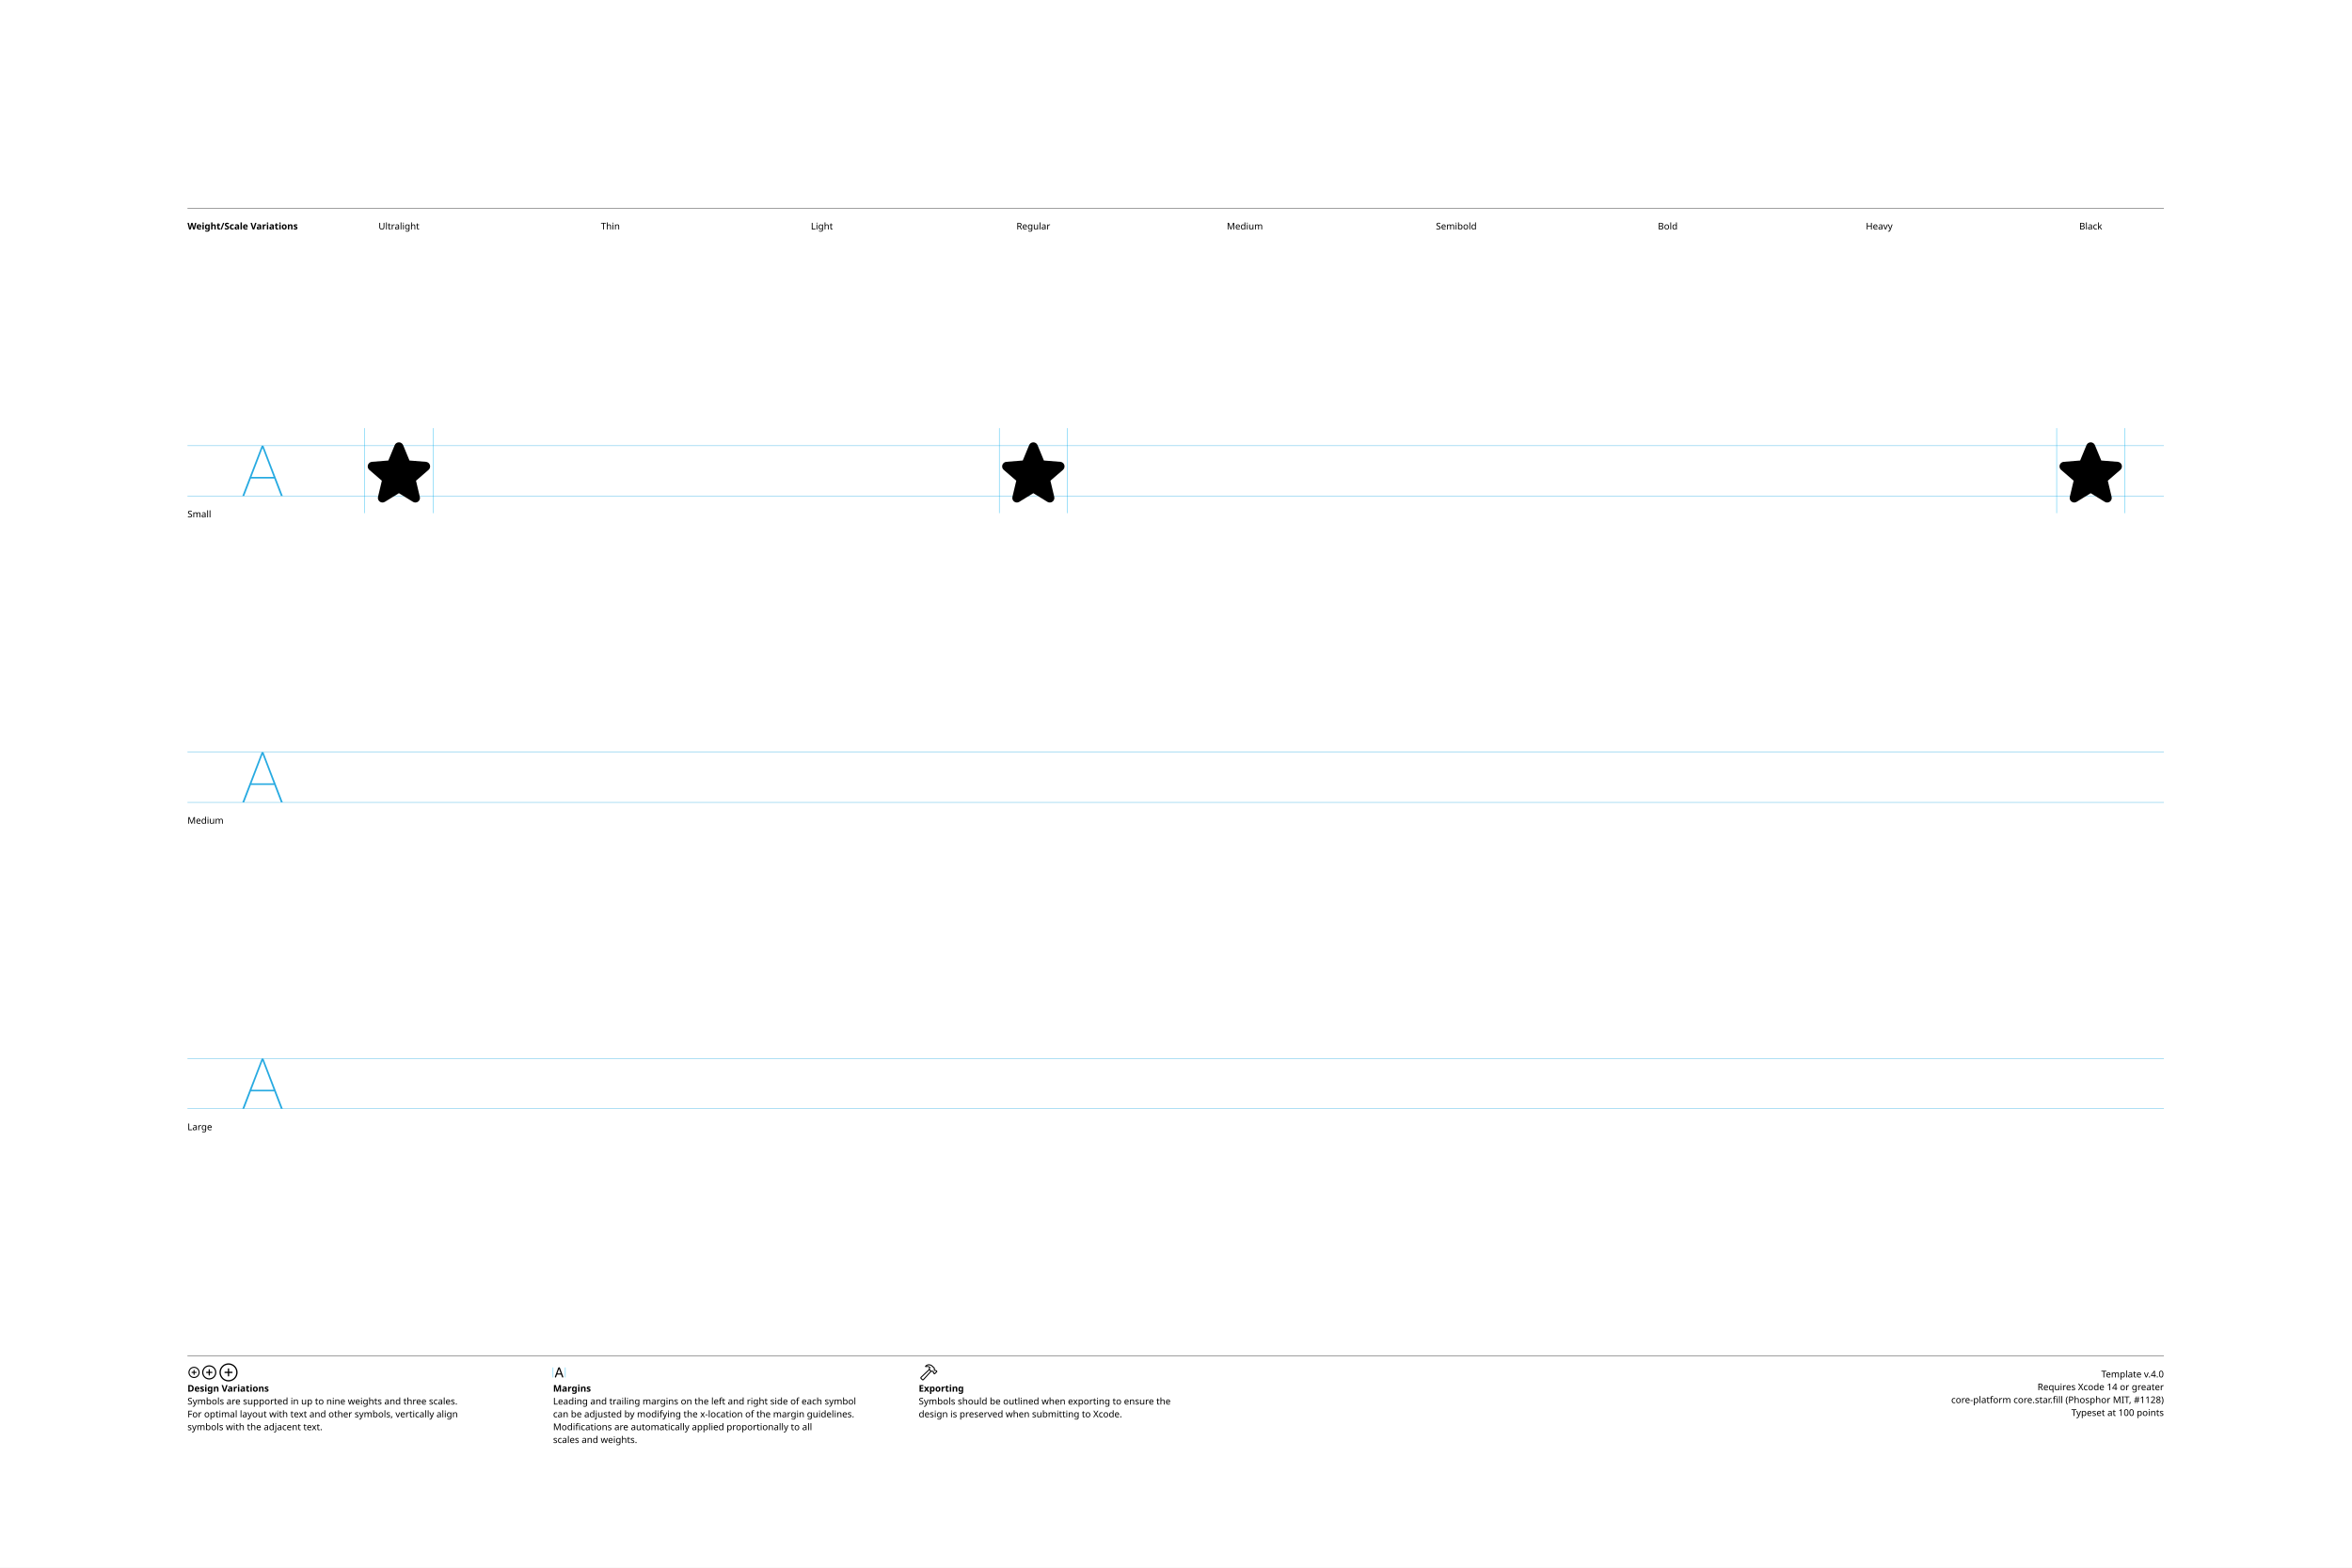
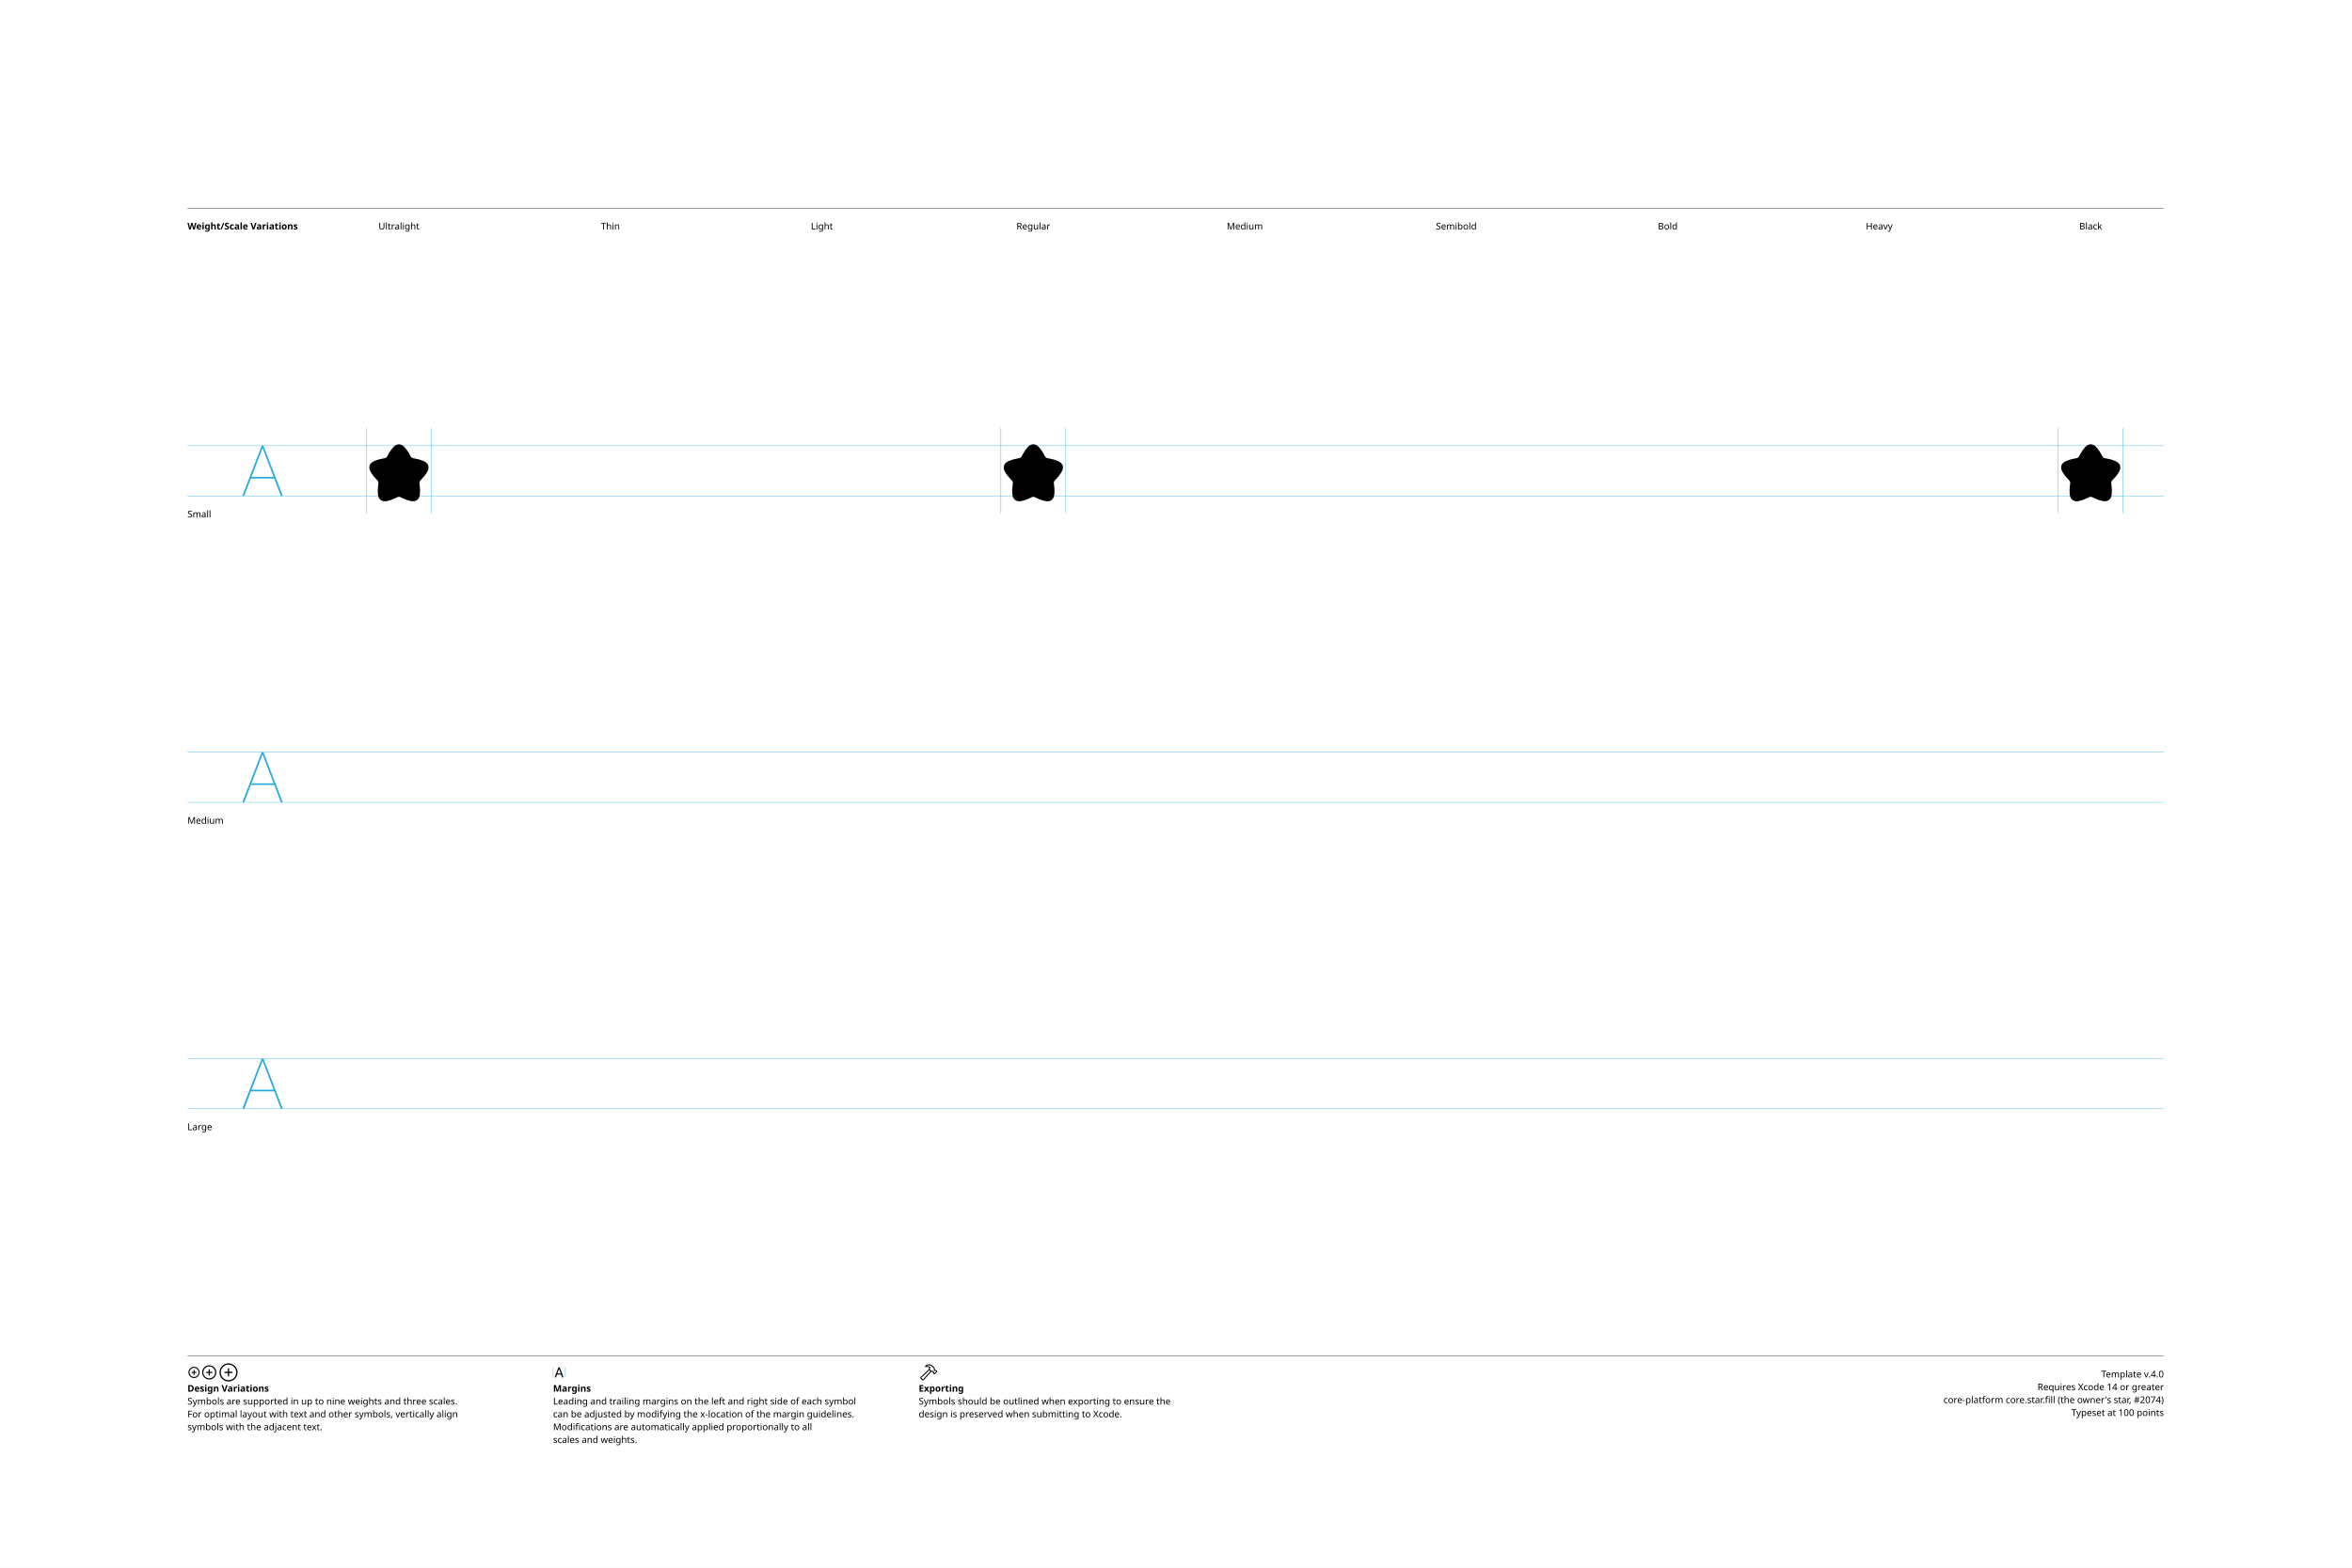
<svg xmlns="http://www.w3.org/2000/svg" version="1.1" width="3300" height="2200">
  <style>.monochrome-0 {fill:#000000}
.multicolor-0:tintColor {fill:#007AFF}
.hierarchical-0:primary {fill:#212121}
.SFSymbolsPreview000000 {fill:#000000;opacity:1.0}
</style>
  <g id="Notes">
    <rect height="2200" id="artboard" style="fill:white;opacity:1" width="3300" x="0" y="0" />
    <line style="fill:none;stroke:black;opacity:1;stroke-width:0.5;" x1="263" x2="3036" y1="292" y2="292" />
    <text style="stroke:none;fill:black;font-family:sans-serif;font-size:13;font-weight:bold;" transform="matrix(1 0 0 1 263 322)">Weight/Scale Variations</text>
    <text style="stroke:none;fill:black;font-family:sans-serif;font-size:13;text-anchor:middle;" transform="matrix(1 0 0 1 559.711 322)">Ultralight</text>
    <text style="stroke:none;fill:black;font-family:sans-serif;font-size:13;text-anchor:middle;" transform="matrix(1 0 0 1 856.422 322)">Thin</text>
    <text style="stroke:none;fill:black;font-family:sans-serif;font-size:13;text-anchor:middle;" transform="matrix(1 0 0 1 1153.13 322)">Light</text>
    <text style="stroke:none;fill:black;font-family:sans-serif;font-size:13;text-anchor:middle;" transform="matrix(1 0 0 1 1449.84 322)">Regular</text>
    <text style="stroke:none;fill:black;font-family:sans-serif;font-size:13;text-anchor:middle;" transform="matrix(1 0 0 1 1746.56 322)">Medium</text>
    <text style="stroke:none;fill:black;font-family:sans-serif;font-size:13;text-anchor:middle;" transform="matrix(1 0 0 1 2043.27 322)">Semibold</text>
    <text style="stroke:none;fill:black;font-family:sans-serif;font-size:13;text-anchor:middle;" transform="matrix(1 0 0 1 2339.98 322)">Bold</text>
    <text style="stroke:none;fill:black;font-family:sans-serif;font-size:13;text-anchor:middle;" transform="matrix(1 0 0 1 2636.69 322)">Heavy</text>
    <text style="stroke:none;fill:black;font-family:sans-serif;font-size:13;text-anchor:middle;" transform="matrix(1 0 0 1 2933.4 322)">Black</text>
    <line style="fill:none;stroke:black;opacity:1;stroke-width:0.5;" x1="263" x2="3036" y1="1903" y2="1903" />
    <g transform="matrix(1 0 0 1 263 1933)">
      <path d="M9.248 0.83C13.555 0.83 17.139-2.744 17.139-7.051C17.139-11.357 13.545-14.932 9.238-14.932C4.941-14.932 1.367-11.357 1.367-7.051C1.367-2.744 4.951 0.83 9.248 0.83ZM9.248-0.654C5.703-0.654 2.871-3.496 2.871-7.051C2.871-10.605 5.693-13.447 9.238-13.447C12.793-13.447 15.645-10.605 15.645-7.051C15.645-3.496 12.803-0.654 9.248-0.654ZM5.654-7.051C5.654-6.621 5.957-6.328 6.406-6.328L8.506-6.328L8.506-4.209C8.506-3.77 8.799-3.467 9.229-3.467C9.678-3.467 9.971-3.77 9.971-4.209L9.971-6.328L12.09-6.328C12.529-6.328 12.832-6.621 12.832-7.051C12.832-7.49 12.529-7.793 12.09-7.793L9.971-7.793L9.971-9.902C9.971-10.352 9.678-10.654 9.229-10.654C8.799-10.654 8.506-10.352 8.506-9.902L8.506-7.793L6.406-7.793C5.957-7.793 5.654-7.49 5.654-7.051Z" />
    </g>
    <g transform="matrix(1 0 0 1 281.867 1933)">
      <path d="M11.709 2.91C17.158 2.91 21.67-1.611 21.67-7.051C21.67-12.5 17.148-17.012 11.699-17.012C6.26-17.012 1.748-12.5 1.748-7.051C1.748-1.611 6.27 2.91 11.709 2.91ZM11.709 1.25C7.1 1.25 3.418-2.441 3.418-7.051C3.418-11.66 7.09-15.352 11.699-15.352C16.309-15.352 20.01-11.66 20.01-7.051C20.01-2.441 16.318 1.25 11.709 1.25ZM7.178-7.051C7.178-6.572 7.51-6.25 8.008-6.25L10.879-6.25L10.879-3.369C10.879-2.881 11.211-2.539 11.69-2.539C12.178-2.539 12.52-2.871 12.52-3.369L12.52-6.25L15.4-6.25C15.889-6.25 16.23-6.572 16.23-7.051C16.23-7.539 15.889-7.881 15.4-7.881L12.52-7.881L12.52-10.752C12.52-11.25 12.178-11.592 11.69-11.592C11.211-11.592 10.879-11.25 10.879-10.752L10.879-7.881L8.008-7.881C7.51-7.881 7.178-7.539 7.178-7.051Z" />
    </g>
    <g transform="matrix(1 0 0 1 305.646 1933)">
      <path d="M14.971 5.664C21.934 5.664 27.695-0.098 27.695-7.051C27.695-14.014 21.924-19.775 14.961-19.775C8.008-19.775 2.256-14.014 2.256-7.051C2.256-0.098 8.018 5.664 14.971 5.664ZM14.971 3.848C8.936 3.848 4.082-1.016 4.082-7.051C4.082-13.096 8.926-17.949 14.961-17.949C21.006-17.949 25.869-13.096 25.869-7.051C25.869-1.016 21.016 3.848 14.971 3.848ZM9.199-7.051C9.199-6.533 9.57-6.172 10.117-6.172L14.062-6.172L14.062-2.217C14.062-1.68 14.434-1.299 14.951-1.299C15.488-1.299 15.859-1.67 15.859-2.217L15.859-6.172L19.814-6.172C20.352-6.172 20.732-6.533 20.732-7.051C20.732-7.598 20.361-7.969 19.814-7.969L15.859-7.969L15.859-11.914C15.859-12.461 15.488-12.842 14.951-12.842C14.434-12.842 14.062-12.461 14.062-11.914L14.062-7.969L10.117-7.969C9.57-7.969 9.199-7.598 9.199-7.051Z" />
    </g>
    <text style="stroke:none;fill:black;font-family:sans-serif;font-size:13;font-weight:bold;" transform="matrix(1 0 0 1 263 1953)">Design Variations</text>
    <text style="stroke:none;fill:black;font-family:sans-serif;font-size:13;" transform="matrix(1 0 0 1 263 1971)">Symbols are supported in up to nine weights and three scales.</text>
    <text style="stroke:none;fill:black;font-family:sans-serif;font-size:13;" transform="matrix(1 0 0 1 263 1989)">For optimal layout with text and other symbols, vertically align</text>
    <text style="stroke:none;fill:black;font-family:sans-serif;font-size:13;" transform="matrix(1 0 0 1 263 2007)">symbols with the adjacent text.</text>
    <line style="fill:none;stroke:#00AEEF;stroke-width:0.5;opacity:1.0;" x1="776" x2="776" y1="1919" y2="1933" />
    <g transform="matrix(1 0 0 1 776 1933)">
      <path d="M3.311 0.156C3.828 0.156 4.082-0.039 4.268-0.586L5.527-4.033L11.289-4.033L12.549-0.586C12.734-0.039 12.988 0.156 13.496 0.156C14.014 0.156 14.346-0.156 14.346-0.645C14.346-0.811 14.316-0.967 14.238-1.172L9.658-13.369C9.434-13.965 9.033-14.268 8.408-14.268C7.803-14.268 7.393-13.975 7.178-13.379L2.598-1.162C2.52-0.957 2.49-0.801 2.49-0.635C2.49-0.146 2.803 0.156 3.311 0.156ZM6.006-5.518L8.379-12.09L8.428-12.09L10.801-5.518Z" />
    </g>
    <line style="fill:none;stroke:#00AEEF;stroke-width:0.5;opacity:1.0;" x1="793.197" x2="793.197" y1="1919" y2="1933" />
    <text style="stroke:none;fill:black;font-family:sans-serif;font-size:13;font-weight:bold;" transform="matrix(1 0 0 1 776 1953)">Margins</text>
    <text style="stroke:none;fill:black;font-family:sans-serif;font-size:13;" transform="matrix(1 0 0 1 776 1971)">Leading and trailing margins on the left and right side of each symbol</text>
    <text style="stroke:none;fill:black;font-family:sans-serif;font-size:13;" transform="matrix(1 0 0 1 776 1989)">can be adjusted by modifying the x-location of the margin guidelines.</text>
    <text style="stroke:none;fill:black;font-family:sans-serif;font-size:13;" transform="matrix(1 0 0 1 776 2007)">Modifications are automatically applied proportionally to all</text>
    <text style="stroke:none;fill:black;font-family:sans-serif;font-size:13;" transform="matrix(1 0 0 1 776 2025)">scales and weights.</text>
    <g transform="matrix(1 0 0 1 1289 1933)">
      <path d="M2.842 1.865L4.541 3.574C5.4 4.443 6.387 4.385 7.314 3.359L18.008-8.428L17.041-9.404L6.426 2.275C6.074 2.676 5.742 2.773 5.273 2.305L4.102 1.143C3.633 0.684 3.74 0.342 4.141-0.02L15.615-10.82L14.639-11.787L3.047-0.898C2.061 0.02 1.982 0.996 2.842 1.865ZM9.258-16.328C8.838-15.918 8.809-15.342 9.043-14.951C9.277-14.59 9.736-14.355 10.381-14.521C11.846-14.863 13.369-14.922 14.795-13.984L14.209-12.529C13.867-11.699 14.043-11.113 14.58-10.566L16.875-8.252C17.363-7.764 17.773-7.744 18.34-7.842L19.404-8.037L20.068-7.363L20.029-6.807C19.99-6.309 20.117-5.928 20.605-5.449L21.367-4.707C21.846-4.229 22.461-4.199 22.93-4.668L25.84-7.588C26.309-8.057 26.289-8.652 25.811-9.131L25.039-9.893C24.561-10.371 24.189-10.527 23.711-10.488L23.135-10.44L22.49-11.074L22.734-12.197C22.861-12.764 22.705-13.203 22.119-13.789L19.922-15.977C16.582-19.297 12.148-19.219 9.258-16.328ZM10.752-15.957C13.184-17.734 16.475-17.432 18.701-15.205L21.133-12.793C21.367-12.559 21.406-12.373 21.338-12.031L21.016-10.547L22.52-9.062L23.506-9.121C23.76-9.131 23.838-9.111 24.033-8.916L24.609-8.34L22.168-5.898L21.592-6.475C21.396-6.67 21.367-6.748 21.377-7.012L21.445-7.988L19.951-9.473L18.428-9.219C18.105-9.15 17.959-9.18 17.715-9.414L15.713-11.416C15.459-11.65 15.43-11.816 15.586-12.188L16.465-14.277C14.902-15.732 12.871-16.357 10.84-15.762C10.684-15.723 10.625-15.85 10.752-15.957Z" />
    </g>
    <text style="stroke:none;fill:black;font-family:sans-serif;font-size:13;font-weight:bold;" transform="matrix(1 0 0 1 1289 1953)">Exporting</text>
    <text style="stroke:none;fill:black;font-family:sans-serif;font-size:13;" transform="matrix(1 0 0 1 1289 1971)">Symbols should be outlined when exporting to ensure the</text>
    <text style="stroke:none;fill:black;font-family:sans-serif;font-size:13;" transform="matrix(1 0 0 1 1289 1989)">design is preserved when submitting to Xcode.</text>
    <text id="template-version" style="stroke:none;fill:black;font-family:sans-serif;font-size:13;text-anchor:end;" transform="matrix(1 0 0 1 3036 1933)">Template v.4.0</text>
    <text style="stroke:none;fill:black;font-family:sans-serif;font-size:13;text-anchor:end;" transform="matrix(1 0 0 1 3036 1951)">Requires Xcode 14 or greater</text>
-     <text id="descriptive-name" style="stroke:none;fill:black;font-family:sans-serif;font-size:13;text-anchor:end;" transform="matrix(1 0 0 1 3036 1969)">core-platform core.star.fill (Phosphor MIT, #1128)</text>
+     <text id="descriptive-name" style="stroke:none;fill:black;font-family:sans-serif;font-size:13;text-anchor:end;" transform="matrix(1 0 0 1 3036 1969)">core-platform core.star.fill (the owner's star, #2074)</text>
    <text style="stroke:none;fill:black;font-family:sans-serif;font-size:13;text-anchor:end;" transform="matrix(1 0 0 1 3036 1987)">Typeset at 100 points</text>
    <text style="stroke:none;fill:black;font-family:sans-serif;font-size:13;" transform="matrix(1 0 0 1 263 726)">Small</text>
    <text style="stroke:none;fill:black;font-family:sans-serif;font-size:13;" transform="matrix(1 0 0 1 263 1156)">Medium</text>
    <text style="stroke:none;fill:black;font-family:sans-serif;font-size:13;" transform="matrix(1 0 0 1 263 1586)">Large</text>
  </g>
  <g id="Guides">
    <g id="H-reference" style="fill:#27AAE1;stroke:none;" transform="matrix(1 0 0 1 339 696)">
      <path d="M0.994 0L3.638 0L29.328-67.132L30.03-67.132L30.03-70.459L28.123-70.459ZM11.688-24.48L46.981-24.48L46.231-26.729L12.438-26.729ZM55.12 0L57.764 0L30.638-70.459L29.433-70.459L29.433-67.132Z" />
    </g>
    <line id="Baseline-S" style="fill:none;stroke:#27AAE1;opacity:1;stroke-width:0.5;" x1="263" x2="3036" y1="696" y2="696" />
    <line id="Capline-S" style="fill:none;stroke:#27AAE1;opacity:1;stroke-width:0.5;" x1="263" x2="3036" y1="625.541" y2="625.541" />
    <g id="H-reference" style="fill:#27AAE1;stroke:none;" transform="matrix(1 0 0 1 339 1126)">
      <path d="M0.994 0L3.638 0L29.328-67.132L30.03-67.132L30.03-70.459L28.123-70.459ZM11.688-24.48L46.981-24.48L46.231-26.729L12.438-26.729ZM55.12 0L57.764 0L30.638-70.459L29.433-70.459L29.433-67.132Z" />
    </g>
    <line id="Baseline-M" style="fill:none;stroke:#27AAE1;opacity:1;stroke-width:0.5;" x1="263" x2="3036" y1="1126" y2="1126" />
    <line id="Capline-M" style="fill:none;stroke:#27AAE1;opacity:1;stroke-width:0.5;" x1="263" x2="3036" y1="1055.54" y2="1055.54" />
    <g id="H-reference" style="fill:#27AAE1;stroke:none;" transform="matrix(1 0 0 1 339 1556)">
      <path d="M0.994 0L3.638 0L29.328-67.132L30.03-67.132L30.03-70.459L28.123-70.459ZM11.688-24.48L46.981-24.48L46.231-26.729L12.438-26.729ZM55.12 0L57.764 0L30.638-70.459L29.433-70.459L29.433-67.132Z" />
    </g>
    <line id="Baseline-L" style="fill:none;stroke:#27AAE1;opacity:1;stroke-width:0.5;" x1="263" x2="3036" y1="1556" y2="1556" />
    <line id="Capline-L" style="fill:none;stroke:#27AAE1;opacity:1;stroke-width:0.5;" x1="263" x2="3036" y1="1485.54" y2="1485.54" />
-     <line id="left-margin-Ultralight-S" style="fill:none;stroke:#00AEEF;stroke-width:0.5;opacity:1.0;" x1="511.899" x2="511.899" y1="600.785" y2="720.121" />
-     <line id="right-margin-Ultralight-S" style="fill:none;stroke:#00AEEF;stroke-width:0.5;opacity:1.0;" x1="607.523" x2="607.523" y1="600.785" y2="720.121" />
-     <line id="left-margin-Regular-S" style="fill:none;stroke:#00AEEF;stroke-width:0.5;opacity:1.0;" x1="1402.028" x2="1402.028" y1="600.785" y2="720.121" />
-     <line id="right-margin-Regular-S" style="fill:none;stroke:#00AEEF;stroke-width:0.5;opacity:1.0;" x1="1497.652" x2="1497.652" y1="600.785" y2="720.121" />
-     <line id="left-margin-Black-S" style="fill:none;stroke:#00AEEF;stroke-width:0.5;opacity:1.0;" x1="2885.588" x2="2885.588" y1="600.785" y2="720.121" />
-     <line id="right-margin-Black-S" style="fill:none;stroke:#00AEEF;stroke-width:0.5;opacity:1.0;" x1="2981.212" x2="2981.212" y1="600.785" y2="720.121" />
+     <line id="left-margin-Ultralight-S" style="fill:none;stroke:#00AEEF;stroke-width:0.5;opacity:1.0;" x1="514.181" x2="514.181" y1="600.785" y2="720.121" />
+     <line id="right-margin-Ultralight-S" style="fill:none;stroke:#00AEEF;stroke-width:0.5;opacity:1.0;" x1="605.241" x2="605.241" y1="600.785" y2="720.121" />
+     <line id="left-margin-Regular-S" style="fill:none;stroke:#00AEEF;stroke-width:0.5;opacity:1.0;" x1="1404.31" x2="1404.31" y1="600.785" y2="720.121" />
+     <line id="right-margin-Regular-S" style="fill:none;stroke:#00AEEF;stroke-width:0.5;opacity:1.0;" x1="1495.37" x2="1495.37" y1="600.785" y2="720.121" />
+     <line id="left-margin-Black-S" style="fill:none;stroke:#00AEEF;stroke-width:0.5;opacity:1.0;" x1="2887.87" x2="2887.87" y1="600.785" y2="720.121" />
+     <line id="right-margin-Black-S" style="fill:none;stroke:#00AEEF;stroke-width:0.5;opacity:1.0;" x1="2978.93" x2="2978.93" y1="600.785" y2="720.121" />
  </g>
  <g id="Symbols">
-     <g id="Ultralight-S" transform="matrix(1 0 0 1 515.899 696)">
-       <path class="monochrome-0 multicolor-0:tintColor hierarchical-0:primary SFSymbolsPreview000000" d="M85.393 -36.609L67.789 -21.419L73.152 1.298C73.757 3.82 72.784 6.458 70.687 7.984C68.59 9.509 65.78 9.622 63.567 8.269L43.812 -3.889L24.045 8.269C21.832 9.614 19.028 9.497 16.936 7.973C14.843 6.449 13.871 3.816 14.472 1.298L19.855 -21.419L2.251 -36.609C0.294 -38.301 -0.461 -40.999 0.334 -43.46C1.129 -45.922 3.32 -47.668 5.897 -47.895L28.978 -49.757L37.881 -71.305C38.867 -73.706 41.206 -75.275 43.802 -75.275C46.398 -75.275 48.737 -73.706 49.723 -71.305L58.623 -49.757L81.704 -47.895C84.286 -47.677 86.485 -45.932 87.285 -43.467C88.085 -41.003 87.33 -38.299 85.369 -36.605Z" />
+     <g id="Ultralight-S" transform="matrix(1 0 0 1 518.181 696)">
+       <path class="monochrome-0 multicolor-0:tintColor hierarchical-0:primary SFSymbolsPreview000000" d="M41.53 -72.455C42.031 -72.455 42.537 -72.435 43.035 -72.349C43.532 -72.263 44.03 -72.118 44.515 -71.939C45 -71.759 45.479 -71.524 45.946 -71.272C46.413 -71.019 46.877 -70.759 47.316 -70.423C47.756 -70.087 48.174 -69.654 48.584 -69.257C48.994 -68.86 49.395 -68.47 49.775 -68.043C50.156 -67.616 50.513 -67.138 50.866 -66.696C51.219 -66.254 51.559 -65.815 51.892 -65.389C52.226 -64.964 52.559 -64.576 52.867 -64.144C53.175 -63.711 53.453 -63.227 53.739 -62.796C54.026 -62.366 54.322 -61.992 54.584 -61.561C54.847 -61.131 55.071 -60.636 55.315 -60.213C55.56 -59.791 55.815 -59.419 56.051 -59.024C56.288 -58.629 56.515 -58.237 56.734 -57.844C56.952 -57.452 57.153 -57.049 57.361 -56.671C57.569 -56.293 57.769 -55.921 57.98 -55.576C58.191 -55.231 58.383 -54.877 58.628 -54.599C58.873 -54.322 59.16 -54.121 59.448 -53.912C59.735 -53.703 60.015 -53.492 60.355 -53.345C60.694 -53.198 61.09 -53.124 61.484 -53.03C61.877 -52.936 62.293 -52.861 62.716 -52.78C63.14 -52.7 63.586 -52.632 64.026 -52.546C64.467 -52.46 64.91 -52.365 65.359 -52.262C65.807 -52.159 66.24 -52.031 66.717 -51.929C67.195 -51.828 67.735 -51.767 68.225 -51.651C68.716 -51.534 69.163 -51.368 69.661 -51.229C70.159 -51.09 70.706 -50.975 71.212 -50.816C71.718 -50.656 72.19 -50.459 72.698 -50.273C73.206 -50.088 73.728 -49.9 74.258 -49.701C74.787 -49.502 75.352 -49.31 75.876 -49.08C76.399 -48.85 76.894 -48.589 77.398 -48.322C77.902 -48.055 78.444 -47.791 78.899 -47.477C79.354 -47.162 79.745 -46.802 80.129 -46.436C80.514 -46.07 80.885 -45.687 81.206 -45.281C81.527 -44.875 81.818 -44.447 82.054 -44C82.289 -43.553 82.465 -43.078 82.62 -42.601C82.775 -42.124 82.912 -41.637 82.984 -41.137C83.056 -40.637 83.072 -40.12 83.051 -39.603C83.03 -39.086 82.955 -38.557 82.859 -38.035C82.763 -37.513 82.659 -36.992 82.475 -36.47C82.292 -35.948 82.009 -35.416 81.758 -34.904C81.508 -34.392 81.26 -33.89 80.972 -33.396C80.684 -32.902 80.339 -32.415 80.028 -31.942C79.716 -31.47 79.404 -31.011 79.102 -30.562C78.801 -30.114 78.535 -29.677 78.219 -29.25C77.903 -28.824 77.528 -28.41 77.207 -28.004C76.886 -27.599 76.622 -27.202 76.293 -26.819C75.965 -26.437 75.564 -26.071 75.237 -25.708C74.911 -25.344 74.636 -24.987 74.334 -24.64C74.031 -24.293 73.728 -23.956 73.423 -23.627C73.117 -23.298 72.796 -22.982 72.501 -22.667C72.205 -22.353 71.913 -22.048 71.65 -21.74C71.387 -21.433 71.11 -21.141 70.922 -20.822C70.734 -20.504 70.631 -20.169 70.521 -19.83C70.411 -19.492 70.297 -19.161 70.262 -18.793C70.227 -18.424 70.28 -18.025 70.312 -17.622C70.344 -17.218 70.401 -16.8 70.455 -16.372C70.509 -15.944 70.583 -15.499 70.637 -15.054C70.691 -14.608 70.738 -14.157 70.779 -13.698C70.82 -13.24 70.832 -12.79 70.882 -12.304C70.933 -11.818 71.043 -11.286 71.083 -10.783C71.124 -10.281 71.104 -9.804 71.125 -9.288C71.147 -8.771 71.207 -8.216 71.212 -7.685C71.217 -7.155 71.175 -6.644 71.155 -6.104C71.136 -5.564 71.118 -5.009 71.093 -4.444C71.068 -3.879 71.059 -3.282 71.002 -2.713C70.946 -2.144 70.85 -1.593 70.752 -1.031C70.654 -0.469 70.57 0.128 70.412 0.658C70.254 1.188 70.032 1.671 69.802 2.149C69.573 2.628 69.323 3.1 69.036 3.531C68.749 3.961 68.432 4.371 68.08 4.733C67.728 5.095 67.331 5.408 66.925 5.703C66.519 5.998 66.098 6.279 65.645 6.502C65.192 6.725 64.704 6.9 64.206 7.04C63.708 7.18 63.182 7.271 62.656 7.341C62.13 7.412 61.602 7.474 61.049 7.46C60.496 7.447 59.903 7.342 59.338 7.262C58.773 7.182 58.219 7.102 57.661 6.98C57.102 6.859 56.532 6.682 55.987 6.532C55.441 6.381 54.908 6.226 54.388 6.078C53.868 5.93 53.37 5.812 52.867 5.643C52.364 5.474 51.854 5.245 51.37 5.066C50.885 4.886 50.426 4.757 49.96 4.563C49.495 4.369 49.023 4.101 48.577 3.902C48.13 3.704 47.705 3.553 47.282 3.373C46.859 3.192 46.444 3.008 46.037 2.819C45.63 2.63 45.23 2.423 44.839 2.239C44.449 2.055 44.069 1.872 43.695 1.717C43.321 1.561 42.958 1.388 42.597 1.308C42.236 1.227 41.885 1.233 41.53 1.233C41.174 1.233 40.824 1.227 40.463 1.308C40.102 1.388 39.738 1.561 39.364 1.717C38.991 1.872 38.61 2.055 38.22 2.239C37.83 2.423 37.43 2.63 37.023 2.819C36.616 3.008 36.201 3.192 35.777 3.373C35.354 3.553 34.929 3.704 34.483 3.902C34.037 4.101 33.565 4.369 33.099 4.563C32.634 4.757 32.174 4.886 31.69 5.066C31.205 5.245 30.695 5.474 30.192 5.643C29.689 5.812 29.191 5.93 28.671 6.078C28.151 6.226 27.618 6.381 27.073 6.532C26.527 6.682 25.957 6.859 25.399 6.98C24.84 7.102 24.286 7.182 23.721 7.262C23.157 7.342 22.563 7.447 22.01 7.46C21.457 7.474 20.93 7.412 20.403 7.341C19.877 7.271 19.351 7.18 18.853 7.04C18.355 6.9 17.868 6.725 17.415 6.502C16.962 6.279 16.541 5.998 16.135 5.703C15.729 5.408 15.331 5.095 14.979 4.733C14.627 4.371 14.31 3.961 14.023 3.531C13.736 3.1 13.486 2.628 13.257 2.149C13.028 1.671 12.806 1.188 12.648 0.658C12.489 0.128 12.406 -0.469 12.308 -1.031C12.209 -1.593 12.114 -2.144 12.057 -2.713C12 -3.282 11.992 -3.879 11.966 -4.444C11.941 -5.009 11.924 -5.564 11.904 -6.104C11.884 -6.644 11.843 -7.155 11.848 -7.685C11.853 -8.216 11.913 -8.771 11.934 -9.288C11.956 -9.804 11.936 -10.281 11.976 -10.783C12.017 -11.286 12.127 -11.818 12.177 -12.304C12.228 -12.79 12.24 -13.24 12.281 -13.698C12.322 -14.157 12.369 -14.608 12.422 -15.054C12.476 -15.499 12.55 -15.944 12.604 -16.372C12.659 -16.8 12.715 -17.218 12.748 -17.622C12.78 -18.025 12.832 -18.424 12.797 -18.793C12.762 -19.161 12.648 -19.492 12.538 -19.83C12.428 -20.169 12.326 -20.504 12.138 -20.822C11.95 -21.141 11.672 -21.433 11.409 -21.74C11.146 -22.048 10.854 -22.353 10.559 -22.667C10.263 -22.982 9.942 -23.298 9.637 -23.627C9.331 -23.956 9.028 -24.293 8.726 -24.64C8.423 -24.987 8.149 -25.344 7.822 -25.708C7.495 -26.071 7.094 -26.437 6.766 -26.819C6.438 -27.202 6.174 -27.599 5.853 -28.004C5.532 -28.41 5.157 -28.824 4.841 -29.25C4.525 -29.677 4.259 -30.114 3.957 -30.562C3.656 -31.011 3.343 -31.47 3.032 -31.942C2.72 -32.415 2.376 -32.902 2.088 -33.396C1.799 -33.89 1.552 -34.392 1.301 -34.904C1.051 -35.416 0.768 -35.948 0.584 -36.47C0.401 -36.992 0.296 -37.513 0.2 -38.035C0.105 -38.557 0.029 -39.086 0.008 -39.603C-0.012 -40.12 0.004 -40.637 0.075 -41.137C0.147 -41.637 0.285 -42.124 0.44 -42.601C0.595 -43.078 0.77 -43.553 1.006 -44C1.241 -44.447 1.533 -44.875 1.853 -45.281C2.174 -45.687 2.546 -46.07 2.93 -46.436C3.315 -46.802 3.705 -47.162 4.16 -47.477C4.615 -47.791 5.157 -48.055 5.661 -48.322C6.165 -48.589 6.66 -48.85 7.184 -49.08C7.707 -49.31 8.272 -49.502 8.802 -49.701C9.331 -49.9 9.854 -50.088 10.362 -50.273C10.869 -50.459 11.342 -50.656 11.848 -50.816C12.354 -50.975 12.901 -51.09 13.399 -51.229C13.896 -51.368 14.344 -51.534 14.834 -51.651C15.325 -51.767 15.864 -51.828 16.342 -51.929C16.82 -52.031 17.252 -52.159 17.701 -52.262C18.149 -52.365 18.593 -52.46 19.033 -52.546C19.474 -52.632 19.919 -52.7 20.343 -52.78C20.767 -52.861 21.182 -52.936 21.576 -53.03C21.97 -53.124 22.366 -53.198 22.705 -53.345C23.044 -53.492 23.324 -53.703 23.612 -53.912C23.9 -54.121 24.187 -54.322 24.432 -54.599C24.676 -54.877 24.869 -55.231 25.08 -55.576C25.291 -55.921 25.491 -56.293 25.698 -56.671C25.906 -57.049 26.108 -57.452 26.326 -57.844C26.544 -58.237 26.772 -58.629 27.008 -59.024C27.244 -59.419 27.5 -59.791 27.744 -60.213C27.989 -60.636 28.213 -61.131 28.475 -61.561C28.738 -61.992 29.034 -62.366 29.32 -62.796C29.606 -63.227 29.884 -63.711 30.192 -64.144C30.5 -64.576 30.833 -64.964 31.167 -65.389C31.501 -65.815 31.841 -66.254 32.193 -66.696C32.546 -67.138 32.904 -67.616 33.284 -68.043C33.664 -68.47 34.066 -68.86 34.476 -69.257C34.885 -69.654 35.304 -70.087 35.743 -70.423C36.183 -70.759 36.646 -71.019 37.113 -71.272C37.58 -71.524 38.059 -71.759 38.545 -71.939C39.03 -72.118 39.527 -72.263 40.025 -72.349C40.522 -72.435 41.028 -72.455 41.53 -72.455Z" />
    </g>
-     <g id="Regular-S" transform="matrix(1 0 0 1 1406.028 696)">
-       <path class="monochrome-0 multicolor-0:tintColor hierarchical-0:primary SFSymbolsPreview000000" d="M85.393 -36.609L67.789 -21.419L73.152 1.298C73.757 3.82 72.784 6.458 70.687 7.984C68.59 9.509 65.78 9.622 63.567 8.269L43.812 -3.889L24.045 8.269C21.832 9.614 19.028 9.497 16.936 7.973C14.843 6.449 13.871 3.816 14.472 1.298L19.855 -21.419L2.251 -36.609C0.294 -38.301 -0.461 -40.999 0.334 -43.46C1.129 -45.922 3.32 -47.668 5.897 -47.895L28.978 -49.757L37.881 -71.305C38.867 -73.706 41.206 -75.275 43.802 -75.275C46.398 -75.275 48.737 -73.706 49.723 -71.305L58.623 -49.757L81.704 -47.895C84.286 -47.677 86.485 -45.932 87.285 -43.467C88.085 -41.003 87.33 -38.299 85.369 -36.605Z" />
+     <g id="Regular-S" transform="matrix(1 0 0 1 1408.31 696)">
+       <path class="monochrome-0 multicolor-0:tintColor hierarchical-0:primary SFSymbolsPreview000000" d="M41.53 -72.455C42.031 -72.455 42.537 -72.435 43.035 -72.349C43.532 -72.263 44.03 -72.118 44.515 -71.939C45 -71.759 45.479 -71.524 45.946 -71.272C46.413 -71.019 46.877 -70.759 47.316 -70.423C47.756 -70.087 48.174 -69.654 48.584 -69.257C48.994 -68.86 49.395 -68.47 49.775 -68.043C50.156 -67.616 50.513 -67.138 50.866 -66.696C51.219 -66.254 51.559 -65.815 51.892 -65.389C52.226 -64.964 52.559 -64.576 52.867 -64.144C53.175 -63.711 53.453 -63.227 53.739 -62.796C54.026 -62.366 54.322 -61.992 54.584 -61.561C54.847 -61.131 55.071 -60.636 55.315 -60.213C55.56 -59.791 55.815 -59.419 56.051 -59.024C56.288 -58.629 56.515 -58.237 56.734 -57.844C56.952 -57.452 57.153 -57.049 57.361 -56.671C57.569 -56.293 57.769 -55.921 57.98 -55.576C58.191 -55.231 58.383 -54.877 58.628 -54.599C58.873 -54.322 59.16 -54.121 59.448 -53.912C59.735 -53.703 60.015 -53.492 60.355 -53.345C60.694 -53.198 61.09 -53.124 61.484 -53.03C61.877 -52.936 62.293 -52.861 62.716 -52.78C63.14 -52.7 63.586 -52.632 64.026 -52.546C64.467 -52.46 64.91 -52.365 65.359 -52.262C65.807 -52.159 66.24 -52.031 66.717 -51.929C67.195 -51.828 67.735 -51.767 68.225 -51.651C68.716 -51.534 69.163 -51.368 69.661 -51.229C70.159 -51.09 70.706 -50.975 71.212 -50.816C71.718 -50.656 72.19 -50.459 72.698 -50.273C73.206 -50.088 73.728 -49.9 74.258 -49.701C74.787 -49.502 75.352 -49.31 75.876 -49.08C76.399 -48.85 76.894 -48.589 77.398 -48.322C77.902 -48.055 78.444 -47.791 78.899 -47.477C79.354 -47.162 79.745 -46.802 80.129 -46.436C80.514 -46.07 80.885 -45.687 81.206 -45.281C81.527 -44.875 81.818 -44.447 82.054 -44C82.289 -43.553 82.465 -43.078 82.62 -42.601C82.775 -42.124 82.912 -41.637 82.984 -41.137C83.056 -40.637 83.072 -40.12 83.051 -39.603C83.03 -39.086 82.955 -38.557 82.859 -38.035C82.763 -37.513 82.659 -36.992 82.475 -36.47C82.292 -35.948 82.009 -35.416 81.758 -34.904C81.508 -34.392 81.26 -33.89 80.972 -33.396C80.684 -32.902 80.339 -32.415 80.028 -31.942C79.716 -31.47 79.404 -31.011 79.102 -30.562C78.801 -30.114 78.535 -29.677 78.219 -29.25C77.903 -28.824 77.528 -28.41 77.207 -28.004C76.886 -27.599 76.622 -27.202 76.293 -26.819C75.965 -26.437 75.564 -26.071 75.237 -25.708C74.911 -25.344 74.636 -24.987 74.334 -24.64C74.031 -24.293 73.728 -23.956 73.423 -23.627C73.117 -23.298 72.796 -22.982 72.501 -22.667C72.205 -22.353 71.913 -22.048 71.65 -21.74C71.387 -21.433 71.11 -21.141 70.922 -20.822C70.734 -20.504 70.631 -20.169 70.521 -19.83C70.411 -19.492 70.297 -19.161 70.262 -18.793C70.227 -18.424 70.28 -18.025 70.312 -17.622C70.344 -17.218 70.401 -16.8 70.455 -16.372C70.509 -15.944 70.583 -15.499 70.637 -15.054C70.691 -14.608 70.738 -14.157 70.779 -13.698C70.82 -13.24 70.832 -12.79 70.882 -12.304C70.933 -11.818 71.043 -11.286 71.083 -10.783C71.124 -10.281 71.104 -9.804 71.125 -9.288C71.147 -8.771 71.207 -8.216 71.212 -7.685C71.217 -7.155 71.175 -6.644 71.155 -6.104C71.136 -5.564 71.118 -5.009 71.093 -4.444C71.068 -3.879 71.059 -3.282 71.002 -2.713C70.946 -2.144 70.85 -1.593 70.752 -1.031C70.654 -0.469 70.57 0.128 70.412 0.658C70.254 1.188 70.032 1.671 69.802 2.149C69.573 2.628 69.323 3.1 69.036 3.531C68.749 3.961 68.432 4.371 68.08 4.733C67.728 5.095 67.331 5.408 66.925 5.703C66.519 5.998 66.098 6.279 65.645 6.502C65.192 6.725 64.704 6.9 64.206 7.04C63.708 7.18 63.182 7.271 62.656 7.341C62.13 7.412 61.602 7.474 61.049 7.46C60.496 7.447 59.903 7.342 59.338 7.262C58.773 7.182 58.219 7.102 57.661 6.98C57.102 6.859 56.532 6.682 55.987 6.532C55.441 6.381 54.908 6.226 54.388 6.078C53.868 5.93 53.37 5.812 52.867 5.643C52.364 5.474 51.854 5.245 51.37 5.066C50.885 4.886 50.426 4.757 49.96 4.563C49.495 4.369 49.023 4.101 48.577 3.902C48.13 3.704 47.705 3.553 47.282 3.373C46.859 3.192 46.444 3.008 46.037 2.819C45.63 2.63 45.23 2.423 44.839 2.239C44.449 2.055 44.069 1.872 43.695 1.717C43.321 1.561 42.958 1.388 42.597 1.308C42.236 1.227 41.885 1.233 41.53 1.233C41.174 1.233 40.824 1.227 40.463 1.308C40.102 1.388 39.738 1.561 39.364 1.717C38.991 1.872 38.61 2.055 38.22 2.239C37.83 2.423 37.43 2.63 37.023 2.819C36.616 3.008 36.201 3.192 35.777 3.373C35.354 3.553 34.929 3.704 34.483 3.902C34.037 4.101 33.565 4.369 33.099 4.563C32.634 4.757 32.174 4.886 31.69 5.066C31.205 5.245 30.695 5.474 30.192 5.643C29.689 5.812 29.191 5.93 28.671 6.078C28.151 6.226 27.618 6.381 27.073 6.532C26.527 6.682 25.957 6.859 25.399 6.98C24.84 7.102 24.286 7.182 23.721 7.262C23.157 7.342 22.563 7.447 22.01 7.46C21.457 7.474 20.93 7.412 20.403 7.341C19.877 7.271 19.351 7.18 18.853 7.04C18.355 6.9 17.868 6.725 17.415 6.502C16.962 6.279 16.541 5.998 16.135 5.703C15.729 5.408 15.331 5.095 14.979 4.733C14.627 4.371 14.31 3.961 14.023 3.531C13.736 3.1 13.486 2.628 13.257 2.149C13.028 1.671 12.806 1.188 12.648 0.658C12.489 0.128 12.406 -0.469 12.308 -1.031C12.209 -1.593 12.114 -2.144 12.057 -2.713C12 -3.282 11.992 -3.879 11.966 -4.444C11.941 -5.009 11.924 -5.564 11.904 -6.104C11.884 -6.644 11.843 -7.155 11.848 -7.685C11.853 -8.216 11.913 -8.771 11.934 -9.288C11.956 -9.804 11.936 -10.281 11.976 -10.783C12.017 -11.286 12.127 -11.818 12.177 -12.304C12.228 -12.79 12.24 -13.24 12.281 -13.698C12.322 -14.157 12.369 -14.608 12.422 -15.054C12.476 -15.499 12.55 -15.944 12.604 -16.372C12.659 -16.8 12.715 -17.218 12.748 -17.622C12.78 -18.025 12.832 -18.424 12.797 -18.793C12.762 -19.161 12.648 -19.492 12.538 -19.83C12.428 -20.169 12.326 -20.504 12.138 -20.822C11.95 -21.141 11.672 -21.433 11.409 -21.74C11.146 -22.048 10.854 -22.353 10.559 -22.667C10.263 -22.982 9.942 -23.298 9.637 -23.627C9.331 -23.956 9.028 -24.293 8.726 -24.64C8.423 -24.987 8.149 -25.344 7.822 -25.708C7.495 -26.071 7.094 -26.437 6.766 -26.819C6.438 -27.202 6.174 -27.599 5.853 -28.004C5.532 -28.41 5.157 -28.824 4.841 -29.25C4.525 -29.677 4.259 -30.114 3.957 -30.562C3.656 -31.011 3.343 -31.47 3.032 -31.942C2.72 -32.415 2.376 -32.902 2.088 -33.396C1.799 -33.89 1.552 -34.392 1.301 -34.904C1.051 -35.416 0.768 -35.948 0.584 -36.47C0.401 -36.992 0.296 -37.513 0.2 -38.035C0.105 -38.557 0.029 -39.086 0.008 -39.603C-0.012 -40.12 0.004 -40.637 0.075 -41.137C0.147 -41.637 0.285 -42.124 0.44 -42.601C0.595 -43.078 0.77 -43.553 1.006 -44C1.241 -44.447 1.533 -44.875 1.853 -45.281C2.174 -45.687 2.546 -46.07 2.93 -46.436C3.315 -46.802 3.705 -47.162 4.16 -47.477C4.615 -47.791 5.157 -48.055 5.661 -48.322C6.165 -48.589 6.66 -48.85 7.184 -49.08C7.707 -49.31 8.272 -49.502 8.802 -49.701C9.331 -49.9 9.854 -50.088 10.362 -50.273C10.869 -50.459 11.342 -50.656 11.848 -50.816C12.354 -50.975 12.901 -51.09 13.399 -51.229C13.896 -51.368 14.344 -51.534 14.834 -51.651C15.325 -51.767 15.864 -51.828 16.342 -51.929C16.82 -52.031 17.252 -52.159 17.701 -52.262C18.149 -52.365 18.593 -52.46 19.033 -52.546C19.474 -52.632 19.919 -52.7 20.343 -52.78C20.767 -52.861 21.182 -52.936 21.576 -53.03C21.97 -53.124 22.366 -53.198 22.705 -53.345C23.044 -53.492 23.324 -53.703 23.612 -53.912C23.9 -54.121 24.187 -54.322 24.432 -54.599C24.676 -54.877 24.869 -55.231 25.08 -55.576C25.291 -55.921 25.491 -56.293 25.698 -56.671C25.906 -57.049 26.108 -57.452 26.326 -57.844C26.544 -58.237 26.772 -58.629 27.008 -59.024C27.244 -59.419 27.5 -59.791 27.744 -60.213C27.989 -60.636 28.213 -61.131 28.475 -61.561C28.738 -61.992 29.034 -62.366 29.32 -62.796C29.606 -63.227 29.884 -63.711 30.192 -64.144C30.5 -64.576 30.833 -64.964 31.167 -65.389C31.501 -65.815 31.841 -66.254 32.193 -66.696C32.546 -67.138 32.904 -67.616 33.284 -68.043C33.664 -68.47 34.066 -68.86 34.476 -69.257C34.885 -69.654 35.304 -70.087 35.743 -70.423C36.183 -70.759 36.646 -71.019 37.113 -71.272C37.58 -71.524 38.059 -71.759 38.545 -71.939C39.03 -72.118 39.527 -72.263 40.025 -72.349C40.522 -72.435 41.028 -72.455 41.53 -72.455Z" />
    </g>
-     <g id="Black-S" transform="matrix(1 0 0 1 2889.588 696)">
-       <path class="monochrome-0 multicolor-0:tintColor hierarchical-0:primary SFSymbolsPreview000000" d="M85.393 -36.609L67.789 -21.419L73.152 1.298C73.757 3.82 72.784 6.458 70.687 7.984C68.59 9.509 65.78 9.622 63.567 8.269L43.812 -3.889L24.045 8.269C21.832 9.614 19.028 9.497 16.936 7.973C14.843 6.449 13.871 3.816 14.472 1.298L19.855 -21.419L2.251 -36.609C0.294 -38.301 -0.461 -40.999 0.334 -43.46C1.129 -45.922 3.32 -47.668 5.897 -47.895L28.978 -49.757L37.881 -71.305C38.867 -73.706 41.206 -75.275 43.802 -75.275C46.398 -75.275 48.737 -73.706 49.723 -71.305L58.623 -49.757L81.704 -47.895C84.286 -47.677 86.485 -45.932 87.285 -43.467C88.085 -41.003 87.33 -38.299 85.369 -36.605Z" />
+     <g id="Black-S" transform="matrix(1 0 0 1 2891.87 696)">
+       <path class="monochrome-0 multicolor-0:tintColor hierarchical-0:primary SFSymbolsPreview000000" d="M41.53 -72.455C42.031 -72.455 42.537 -72.435 43.035 -72.349C43.532 -72.263 44.03 -72.118 44.515 -71.939C45 -71.759 45.479 -71.524 45.946 -71.272C46.413 -71.019 46.877 -70.759 47.316 -70.423C47.756 -70.087 48.174 -69.654 48.584 -69.257C48.994 -68.86 49.395 -68.47 49.775 -68.043C50.156 -67.616 50.513 -67.138 50.866 -66.696C51.219 -66.254 51.559 -65.815 51.892 -65.389C52.226 -64.964 52.559 -64.576 52.867 -64.144C53.175 -63.711 53.453 -63.227 53.739 -62.796C54.026 -62.366 54.322 -61.992 54.584 -61.561C54.847 -61.131 55.071 -60.636 55.315 -60.213C55.56 -59.791 55.815 -59.419 56.051 -59.024C56.288 -58.629 56.515 -58.237 56.734 -57.844C56.952 -57.452 57.153 -57.049 57.361 -56.671C57.569 -56.293 57.769 -55.921 57.98 -55.576C58.191 -55.231 58.383 -54.877 58.628 -54.599C58.873 -54.322 59.16 -54.121 59.448 -53.912C59.735 -53.703 60.015 -53.492 60.355 -53.345C60.694 -53.198 61.09 -53.124 61.484 -53.03C61.877 -52.936 62.293 -52.861 62.716 -52.78C63.14 -52.7 63.586 -52.632 64.026 -52.546C64.467 -52.46 64.91 -52.365 65.359 -52.262C65.807 -52.159 66.24 -52.031 66.717 -51.929C67.195 -51.828 67.735 -51.767 68.225 -51.651C68.716 -51.534 69.163 -51.368 69.661 -51.229C70.159 -51.09 70.706 -50.975 71.212 -50.816C71.718 -50.656 72.19 -50.459 72.698 -50.273C73.206 -50.088 73.728 -49.9 74.258 -49.701C74.787 -49.502 75.352 -49.31 75.876 -49.08C76.399 -48.85 76.894 -48.589 77.398 -48.322C77.902 -48.055 78.444 -47.791 78.899 -47.477C79.354 -47.162 79.745 -46.802 80.129 -46.436C80.514 -46.07 80.885 -45.687 81.206 -45.281C81.527 -44.875 81.818 -44.447 82.054 -44C82.289 -43.553 82.465 -43.078 82.62 -42.601C82.775 -42.124 82.912 -41.637 82.984 -41.137C83.056 -40.637 83.072 -40.12 83.051 -39.603C83.03 -39.086 82.955 -38.557 82.859 -38.035C82.763 -37.513 82.659 -36.992 82.475 -36.47C82.292 -35.948 82.009 -35.416 81.758 -34.904C81.508 -34.392 81.26 -33.89 80.972 -33.396C80.684 -32.902 80.339 -32.415 80.028 -31.942C79.716 -31.47 79.404 -31.011 79.102 -30.562C78.801 -30.114 78.535 -29.677 78.219 -29.25C77.903 -28.824 77.528 -28.41 77.207 -28.004C76.886 -27.599 76.622 -27.202 76.293 -26.819C75.965 -26.437 75.564 -26.071 75.237 -25.708C74.911 -25.344 74.636 -24.987 74.334 -24.64C74.031 -24.293 73.728 -23.956 73.423 -23.627C73.117 -23.298 72.796 -22.982 72.501 -22.667C72.205 -22.353 71.913 -22.048 71.65 -21.74C71.387 -21.433 71.11 -21.141 70.922 -20.822C70.734 -20.504 70.631 -20.169 70.521 -19.83C70.411 -19.492 70.297 -19.161 70.262 -18.793C70.227 -18.424 70.28 -18.025 70.312 -17.622C70.344 -17.218 70.401 -16.8 70.455 -16.372C70.509 -15.944 70.583 -15.499 70.637 -15.054C70.691 -14.608 70.738 -14.157 70.779 -13.698C70.82 -13.24 70.832 -12.79 70.882 -12.304C70.933 -11.818 71.043 -11.286 71.083 -10.783C71.124 -10.281 71.104 -9.804 71.125 -9.288C71.147 -8.771 71.207 -8.216 71.212 -7.685C71.217 -7.155 71.175 -6.644 71.155 -6.104C71.136 -5.564 71.118 -5.009 71.093 -4.444C71.068 -3.879 71.059 -3.282 71.002 -2.713C70.946 -2.144 70.85 -1.593 70.752 -1.031C70.654 -0.469 70.57 0.128 70.412 0.658C70.254 1.188 70.032 1.671 69.802 2.149C69.573 2.628 69.323 3.1 69.036 3.531C68.749 3.961 68.432 4.371 68.08 4.733C67.728 5.095 67.331 5.408 66.925 5.703C66.519 5.998 66.098 6.279 65.645 6.502C65.192 6.725 64.704 6.9 64.206 7.04C63.708 7.18 63.182 7.271 62.656 7.341C62.13 7.412 61.602 7.474 61.049 7.46C60.496 7.447 59.903 7.342 59.338 7.262C58.773 7.182 58.219 7.102 57.661 6.98C57.102 6.859 56.532 6.682 55.987 6.532C55.441 6.381 54.908 6.226 54.388 6.078C53.868 5.93 53.37 5.812 52.867 5.643C52.364 5.474 51.854 5.245 51.37 5.066C50.885 4.886 50.426 4.757 49.96 4.563C49.495 4.369 49.023 4.101 48.577 3.902C48.13 3.704 47.705 3.553 47.282 3.373C46.859 3.192 46.444 3.008 46.037 2.819C45.63 2.63 45.23 2.423 44.839 2.239C44.449 2.055 44.069 1.872 43.695 1.717C43.321 1.561 42.958 1.388 42.597 1.308C42.236 1.227 41.885 1.233 41.53 1.233C41.174 1.233 40.824 1.227 40.463 1.308C40.102 1.388 39.738 1.561 39.364 1.717C38.991 1.872 38.61 2.055 38.22 2.239C37.83 2.423 37.43 2.63 37.023 2.819C36.616 3.008 36.201 3.192 35.777 3.373C35.354 3.553 34.929 3.704 34.483 3.902C34.037 4.101 33.565 4.369 33.099 4.563C32.634 4.757 32.174 4.886 31.69 5.066C31.205 5.245 30.695 5.474 30.192 5.643C29.689 5.812 29.191 5.93 28.671 6.078C28.151 6.226 27.618 6.381 27.073 6.532C26.527 6.682 25.957 6.859 25.399 6.98C24.84 7.102 24.286 7.182 23.721 7.262C23.157 7.342 22.563 7.447 22.01 7.46C21.457 7.474 20.93 7.412 20.403 7.341C19.877 7.271 19.351 7.18 18.853 7.04C18.355 6.9 17.868 6.725 17.415 6.502C16.962 6.279 16.541 5.998 16.135 5.703C15.729 5.408 15.331 5.095 14.979 4.733C14.627 4.371 14.31 3.961 14.023 3.531C13.736 3.1 13.486 2.628 13.257 2.149C13.028 1.671 12.806 1.188 12.648 0.658C12.489 0.128 12.406 -0.469 12.308 -1.031C12.209 -1.593 12.114 -2.144 12.057 -2.713C12 -3.282 11.992 -3.879 11.966 -4.444C11.941 -5.009 11.924 -5.564 11.904 -6.104C11.884 -6.644 11.843 -7.155 11.848 -7.685C11.853 -8.216 11.913 -8.771 11.934 -9.288C11.956 -9.804 11.936 -10.281 11.976 -10.783C12.017 -11.286 12.127 -11.818 12.177 -12.304C12.228 -12.79 12.24 -13.24 12.281 -13.698C12.322 -14.157 12.369 -14.608 12.422 -15.054C12.476 -15.499 12.55 -15.944 12.604 -16.372C12.659 -16.8 12.715 -17.218 12.748 -17.622C12.78 -18.025 12.832 -18.424 12.797 -18.793C12.762 -19.161 12.648 -19.492 12.538 -19.83C12.428 -20.169 12.326 -20.504 12.138 -20.822C11.95 -21.141 11.672 -21.433 11.409 -21.74C11.146 -22.048 10.854 -22.353 10.559 -22.667C10.263 -22.982 9.942 -23.298 9.637 -23.627C9.331 -23.956 9.028 -24.293 8.726 -24.64C8.423 -24.987 8.149 -25.344 7.822 -25.708C7.495 -26.071 7.094 -26.437 6.766 -26.819C6.438 -27.202 6.174 -27.599 5.853 -28.004C5.532 -28.41 5.157 -28.824 4.841 -29.25C4.525 -29.677 4.259 -30.114 3.957 -30.562C3.656 -31.011 3.343 -31.47 3.032 -31.942C2.72 -32.415 2.376 -32.902 2.088 -33.396C1.799 -33.89 1.552 -34.392 1.301 -34.904C1.051 -35.416 0.768 -35.948 0.584 -36.47C0.401 -36.992 0.296 -37.513 0.2 -38.035C0.105 -38.557 0.029 -39.086 0.008 -39.603C-0.012 -40.12 0.004 -40.637 0.075 -41.137C0.147 -41.637 0.285 -42.124 0.44 -42.601C0.595 -43.078 0.77 -43.553 1.006 -44C1.241 -44.447 1.533 -44.875 1.853 -45.281C2.174 -45.687 2.546 -46.07 2.93 -46.436C3.315 -46.802 3.705 -47.162 4.16 -47.477C4.615 -47.791 5.157 -48.055 5.661 -48.322C6.165 -48.589 6.66 -48.85 7.184 -49.08C7.707 -49.31 8.272 -49.502 8.802 -49.701C9.331 -49.9 9.854 -50.088 10.362 -50.273C10.869 -50.459 11.342 -50.656 11.848 -50.816C12.354 -50.975 12.901 -51.09 13.399 -51.229C13.896 -51.368 14.344 -51.534 14.834 -51.651C15.325 -51.767 15.864 -51.828 16.342 -51.929C16.82 -52.031 17.252 -52.159 17.701 -52.262C18.149 -52.365 18.593 -52.46 19.033 -52.546C19.474 -52.632 19.919 -52.7 20.343 -52.78C20.767 -52.861 21.182 -52.936 21.576 -53.03C21.97 -53.124 22.366 -53.198 22.705 -53.345C23.044 -53.492 23.324 -53.703 23.612 -53.912C23.9 -54.121 24.187 -54.322 24.432 -54.599C24.676 -54.877 24.869 -55.231 25.08 -55.576C25.291 -55.921 25.491 -56.293 25.698 -56.671C25.906 -57.049 26.108 -57.452 26.326 -57.844C26.544 -58.237 26.772 -58.629 27.008 -59.024C27.244 -59.419 27.5 -59.791 27.744 -60.213C27.989 -60.636 28.213 -61.131 28.475 -61.561C28.738 -61.992 29.034 -62.366 29.32 -62.796C29.606 -63.227 29.884 -63.711 30.192 -64.144C30.5 -64.576 30.833 -64.964 31.167 -65.389C31.501 -65.815 31.841 -66.254 32.193 -66.696C32.546 -67.138 32.904 -67.616 33.284 -68.043C33.664 -68.47 34.066 -68.86 34.476 -69.257C34.885 -69.654 35.304 -70.087 35.743 -70.423C36.183 -70.759 36.646 -71.019 37.113 -71.272C37.58 -71.524 38.059 -71.759 38.545 -71.939C39.03 -72.118 39.527 -72.263 40.025 -72.349C40.522 -72.435 41.028 -72.455 41.53 -72.455Z" />
    </g>
  </g>
</svg>
